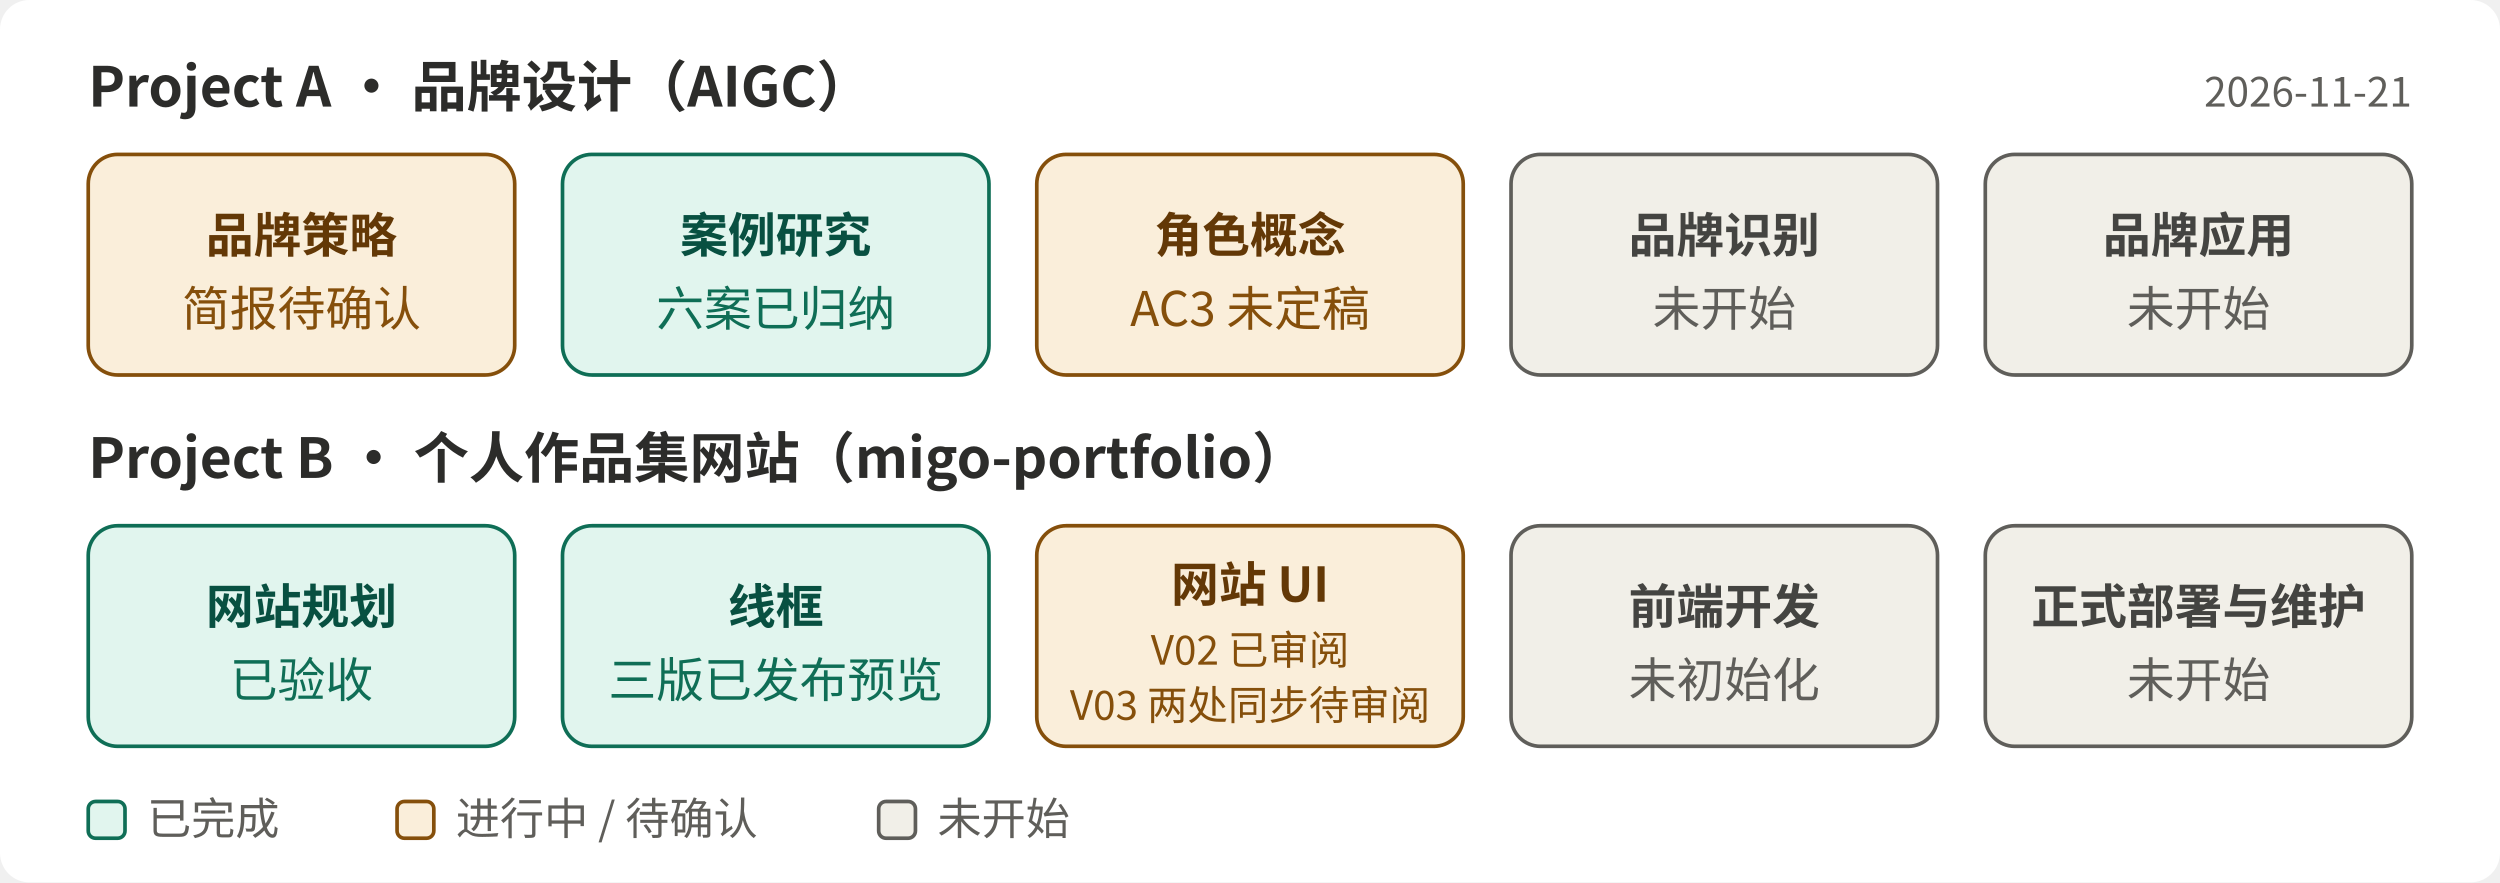
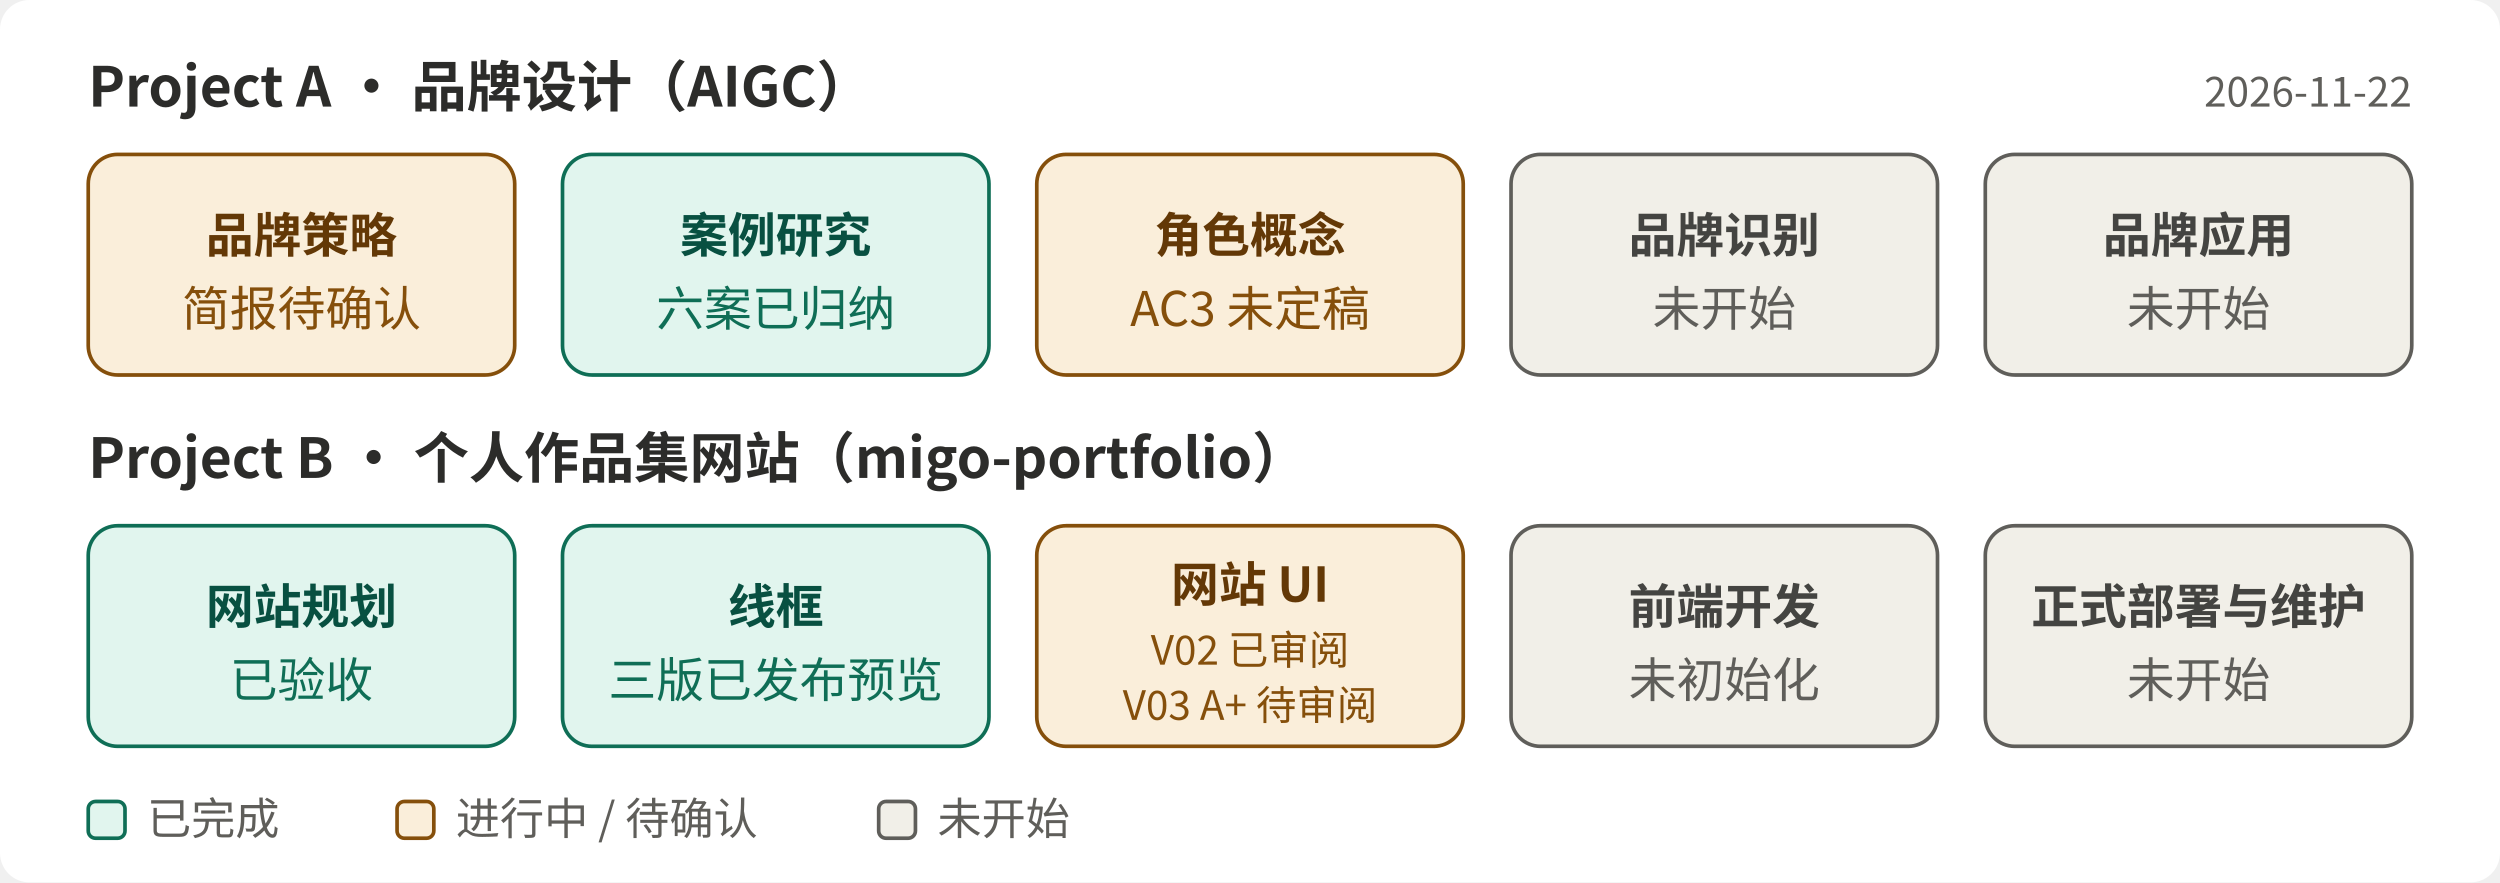
<svg xmlns="http://www.w3.org/2000/svg" width="680" height="240" viewBox="0 0 680 240" role="img" aria-labelledby="progress-title progress-desc" lang="zh-CN" xml:lang="zh-CN" font-family="system-ui, 'Microsoft YaHei', 'PingFang SC', 'Noto Sans CJK SC', sans-serif">
  <rect width="680" height="240" rx="8" fill="#FFFFFF" />
  <text x="24" y="29" font-size="15" font-weight="650" fill="#2C2C2A">Project A · 品牌设计（AIGC）</text>
-   <text x="656" y="29" font-size="11" text-anchor="end" fill="#5F5E5A">2026-11-21</text>
+   <text x="656" y="29" font-size="11" text-anchor="end" fill="#5F5E5A">2026-11-22</text>
  <g font-size="13" text-anchor="middle" dominant-baseline="central">
    <g transform="translate(24 42)">
      <rect width="116" height="60" rx="8" fill="#FAEEDA" stroke="#854F0B" />
      <text x="58" y="21" font-weight="650" fill="#633806">品牌策略</text>
      <text x="58" y="41" fill="#854F0B">简报待确认</text>
    </g>
    <g transform="translate(153 42)">
      <rect width="116" height="60" rx="8" fill="#E1F5EE" stroke="#0F6E56" />
      <text x="58" y="21" font-weight="650" fill="#085041">案例研究</text>
      <text x="58" y="41" fill="#0F6E56">六案已归纳</text>
    </g>
    <g transform="translate(282 42)">
      <rect width="116" height="60" rx="8" fill="#FAEEDA" stroke="#854F0B" />
      <text x="58" y="21" font-weight="650" fill="#633806">角色概念</text>
      <text x="58" y="41" fill="#854F0B">AC3 未定稿</text>
    </g>
    <g transform="translate(411 42)">
      <rect width="116" height="60" rx="8" fill="#F1EFE8" stroke="#5F5E5A" />
      <text x="58" y="21" font-weight="650" fill="#444441">品牌识别</text>
      <text x="58" y="41" fill="#5F5E5A">未开始</text>
    </g>
    <g transform="translate(540 42)">
      <rect width="116" height="60" rx="8" fill="#F1EFE8" stroke="#5F5E5A" />
      <text x="58" y="21" font-weight="650" fill="#444441">品牌应用</text>
      <text x="58" y="41" fill="#5F5E5A">未开始</text>
    </g>
  </g>
  <text x="24" y="130" font-size="15" font-weight="650" fill="#2C2C2A">Project B · 个人作品集网站（migo-portfolio）</text>
  <g font-size="13" text-anchor="middle" dominant-baseline="central">
    <g transform="translate(24 143)">
      <rect width="116" height="60" rx="8" fill="#E1F5EE" stroke="#0F6E56" />
      <text x="58" y="21" font-weight="650" fill="#085041">网站规划</text>
      <text x="58" y="41" fill="#0F6E56">已验收</text>
    </g>
    <g transform="translate(153 143)">
      <rect width="116" height="60" rx="8" fill="#E1F5EE" stroke="#0F6E56" />
      <text x="58" y="21" font-weight="650" fill="#085041">线框</text>
      <text x="58" y="41" fill="#0F6E56">三版已发布预览</text>
    </g>
    <g transform="translate(282 143)">
      <rect width="116" height="60" rx="8" fill="#FAEEDA" stroke="#854F0B" />
      <text x="58" y="15" font-weight="650" fill="#633806">网站 UI</text>
      <text x="58" y="33" font-size="11" fill="#854F0B">V02 已审阅</text>
-       <text x="58" y="48" font-size="11" fill="#854F0B">V03 两处同步待审阅</text>
+       <text x="58" y="48" font-size="11" fill="#854F0B">V03 A+ 待审阅</text>
    </g>
    <g transform="translate(411 143)">
      <rect width="116" height="60" rx="8" fill="#F1EFE8" stroke="#5F5E5A" />
      <text x="58" y="21" font-weight="650" fill="#444441">前端开发</text>
      <text x="58" y="41" fill="#5F5E5A">未初始化</text>
    </g>
    <g transform="translate(540 143)">
      <rect width="116" height="60" rx="8" fill="#F1EFE8" stroke="#5F5E5A" />
      <text x="58" y="21" font-weight="650" fill="#444441">正式部署与维护</text>
      <text x="58" y="41" fill="#5F5E5A">未开始</text>
    </g>
  </g>
  <g font-size="12" fill="#5F5E5A">
    <rect x="24" y="218" width="10" height="10" rx="2" fill="#E1F5EE" stroke="#0F6E56" />
    <text x="40" y="227">已完成</text>
    <rect x="108" y="218" width="10" height="10" rx="2" fill="#FAEEDA" stroke="#854F0B" />
    <text x="124" y="227">进行中 / 待确认</text>
    <rect x="239" y="218" width="10" height="10" rx="2" fill="#F1EFE8" stroke="#5F5E5A" />
    <text x="255" y="227">未开始</text>
  </g>
</svg>
